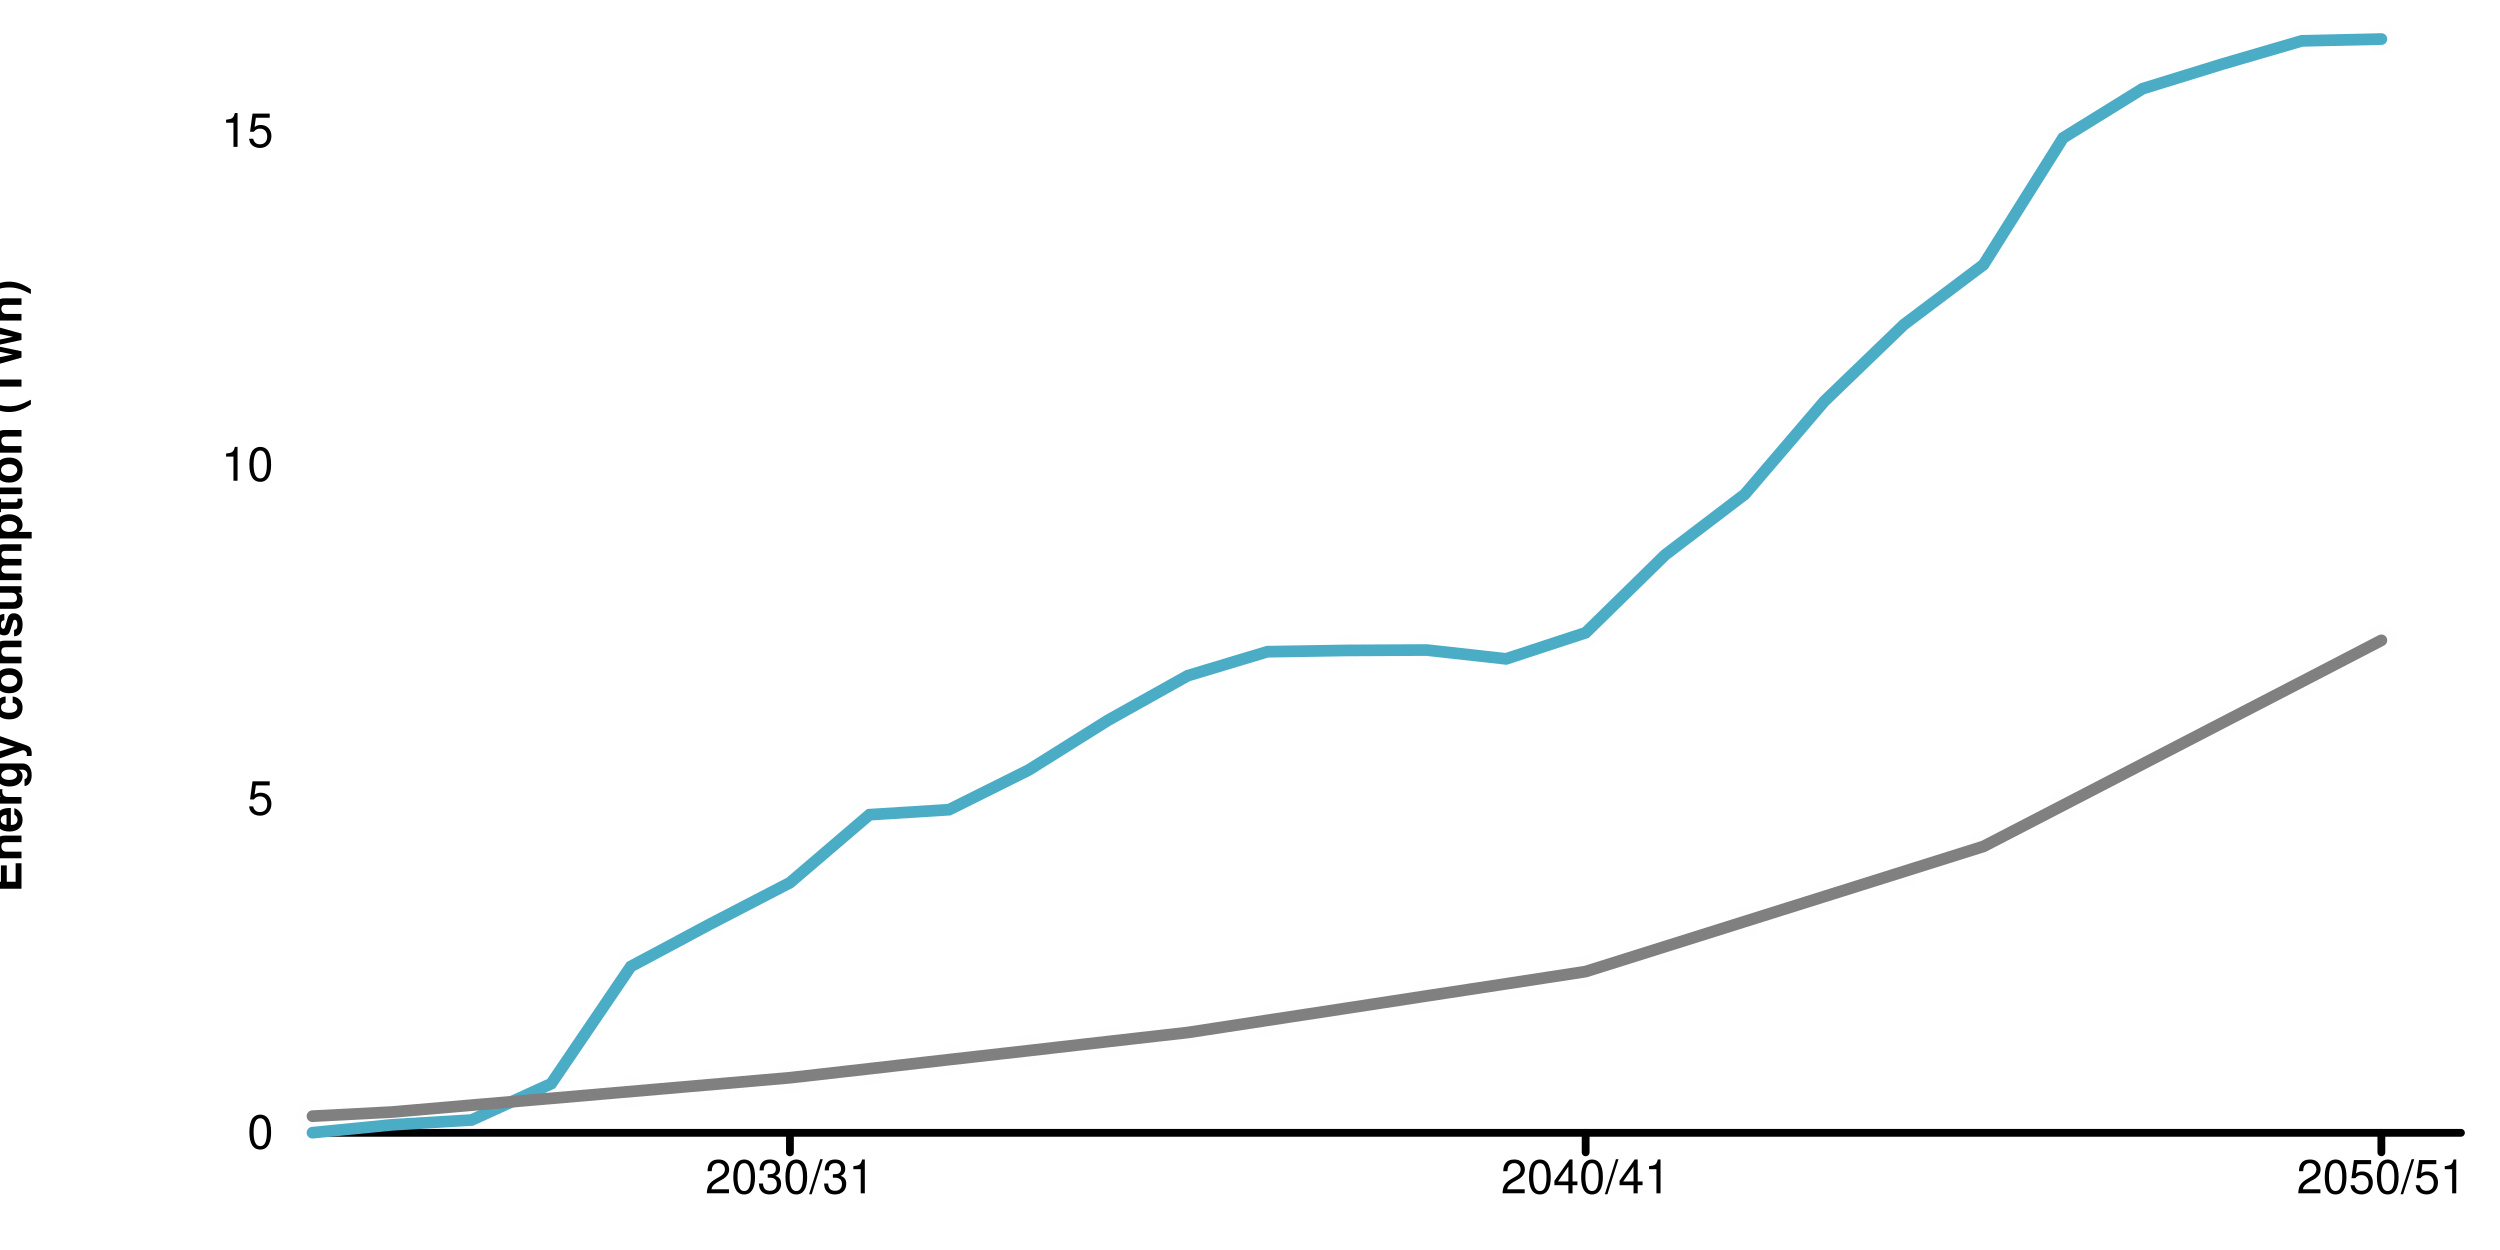
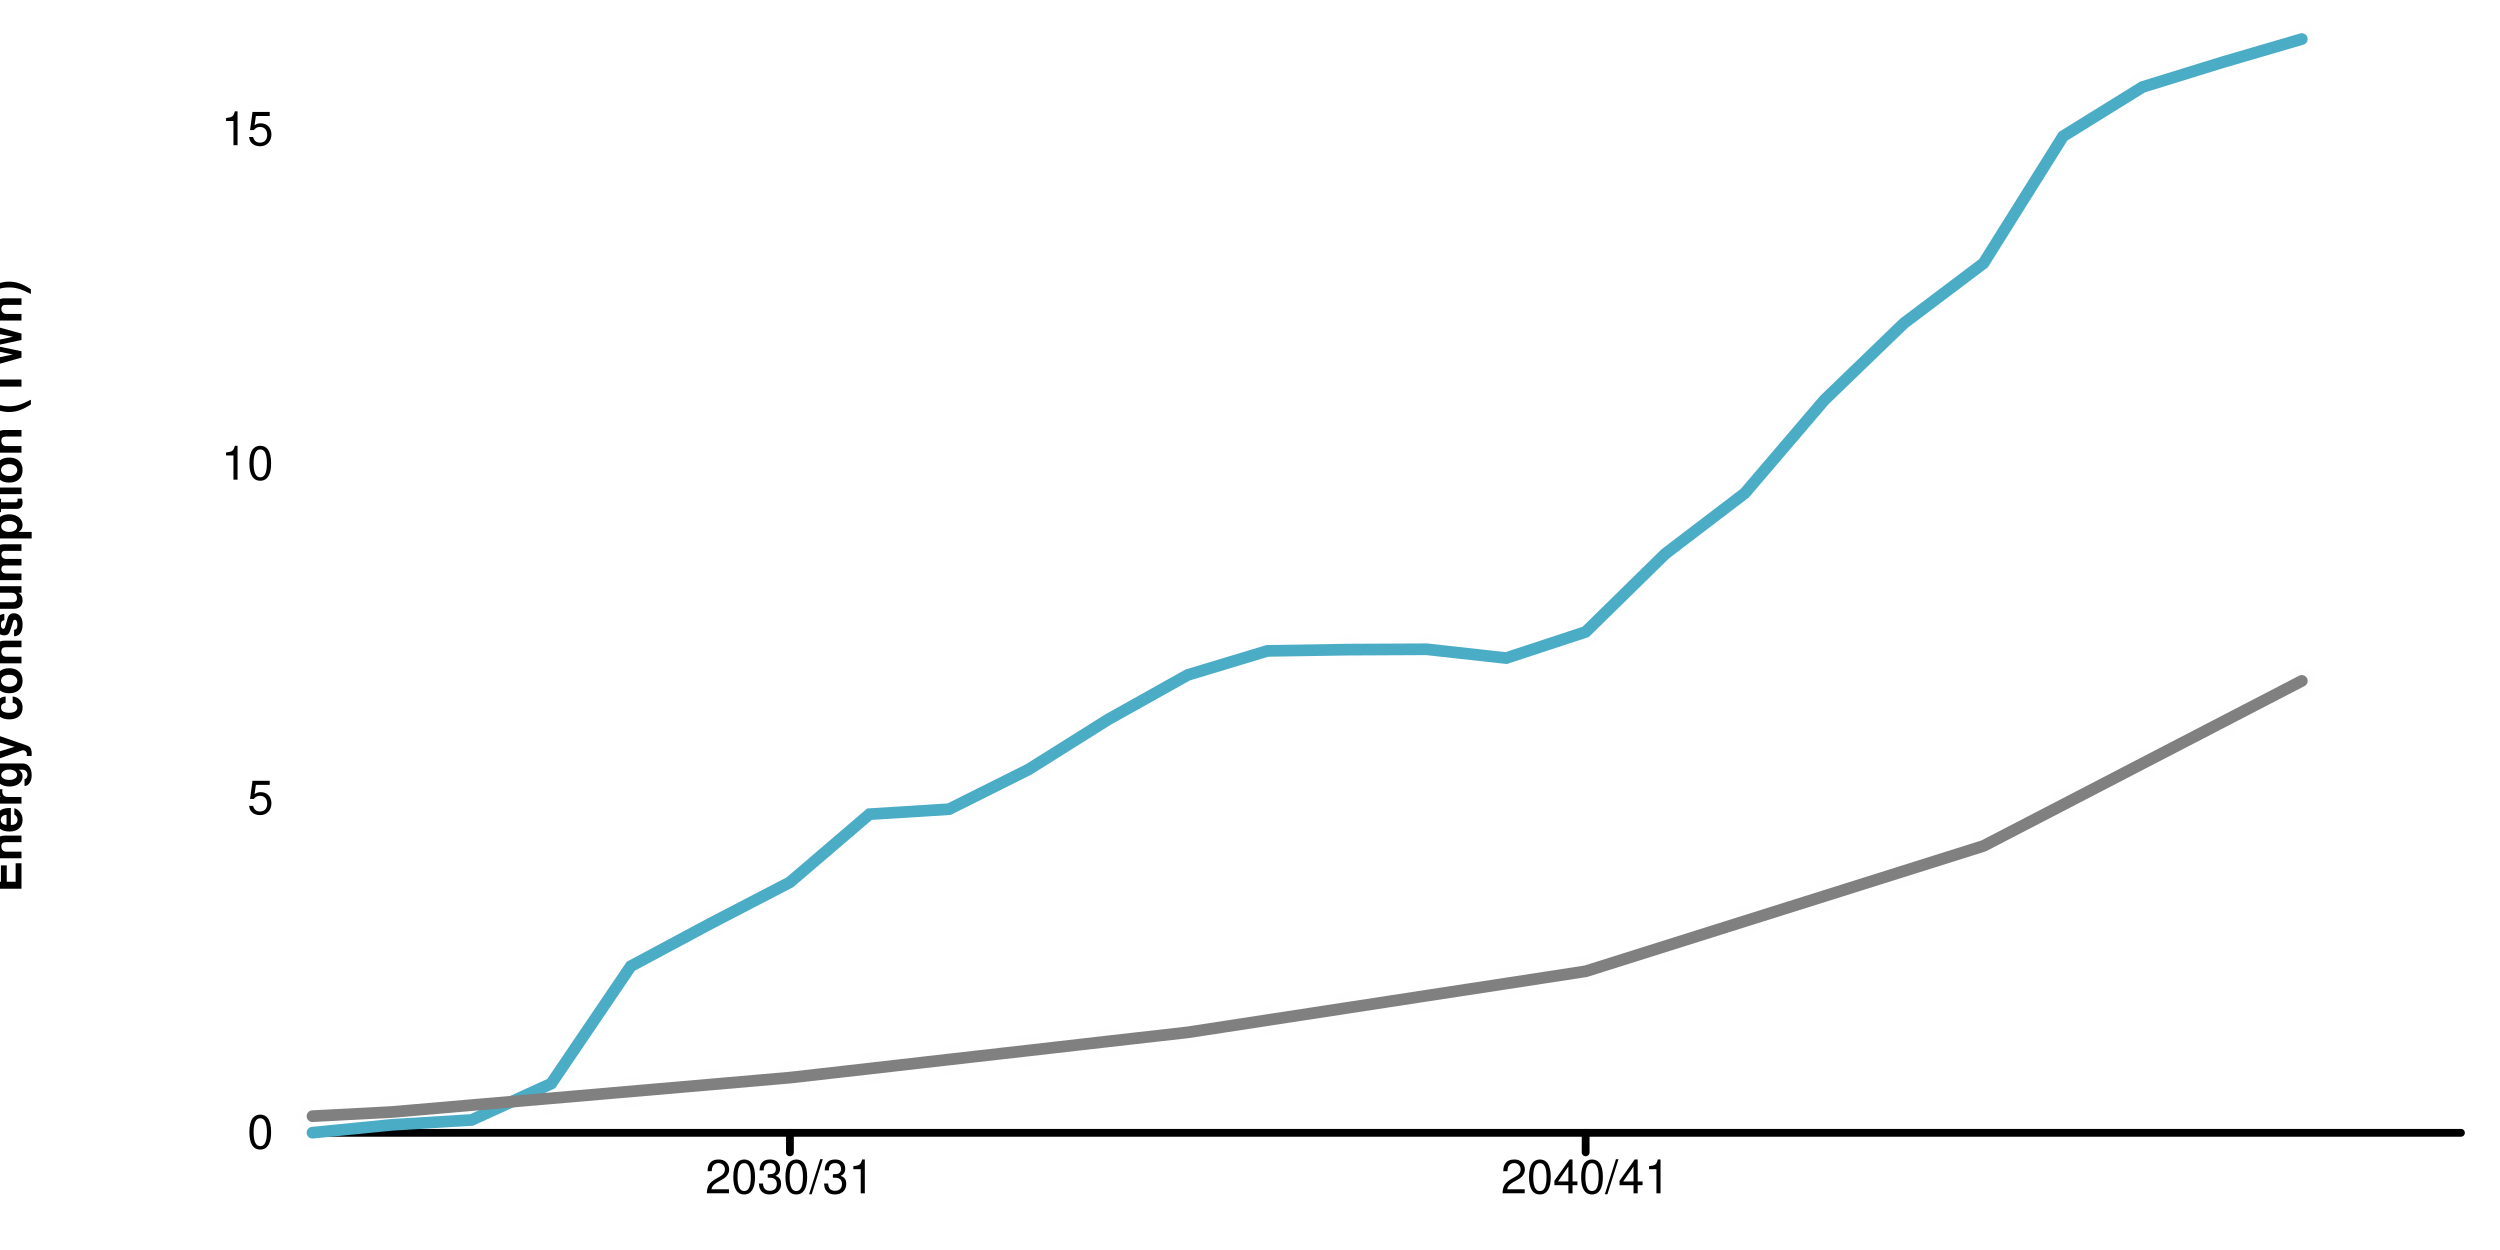
<svg xmlns="http://www.w3.org/2000/svg" width="640" height="320" viewBox="0 0 640 320" preserveAspectRatio="xMinYMin meet" overflow="visible" class="oi-chart-main" data-type="line-chart">
  <defs>
    <style>
	.series path.line { fill-opacity: 0; }
	.series path.line.dotted { stroke-dasharray: 12 20 }
	.series:hover path.line, .series.on path.line { stroke-width: 5; }
	.series .marker { opacity:0.01; }
	.series:hover .marker, .series.active .marker, .series .marker.selected { opacity:1!important; }
	.series .marker:hover, .series .marker.on { r: 6px!important; fill: black; }
	.grid { font-family: "Helvetica Neue",Helvetica,Arial,"Lucida Grande",sans-serif; }
	.grid line { stroke: rgb(0,0,0); stroke-width: 2; stroke-linecap: round; }
	.grid.grid-x text { text-anchor: middle; dominant-baseline: hanging; transform: translateY(10px); }
	.grid.grid-y text { text-anchor: end; dominant-baseline: middle; transform: translateX(-10px); }
	</style>
  </defs>
  <g class="grid grid-y">
    <line x1="80" y1="290" x2="630" y2="290" data-left="80" />
    <text x="80" y="290" text-anchor="end">0</text>
-     <text x="80" y="204.53" text-anchor="end">5</text>
-     <text x="80" y="119.06" text-anchor="end">10</text>
-     <text x="80" y="33.59" text-anchor="end">15</text>
+     <text x="80" y="204.389" text-anchor="end">5</text>
+     <text x="80" y="118.778" text-anchor="end">10</text>
+     <text x="80" y="33.166" text-anchor="end">15</text>
    <text style="text-anchor:middle;dominant-baseline:hanging;font-weight:bold;transform: translateY(150px) rotate(-90deg);">Energy consumption (TWh)</text>
  </g>
  <g class="grid grid-x">
    <line class="tick" x1="202.222" y1="290" x2="202.222" y2="295" />
    <text x="202.222" y="290" text-anchor="middle">2030/31</text>
    <line class="tick" x1="405.926" y1="290" x2="405.926" y2="295" />
    <text x="405.926" y="290" text-anchor="middle">2040/41</text>
-     <line class="tick" x1="609.63" y1="290" x2="609.63" y2="295" />
-     <text x="609.63" y="290" text-anchor="middle">2050/51</text>
    <text style="text-anchor:middle;dominant-baseline:hanging;font-weight:bold;transform: translateY(150px) rotate(-90deg);" />
  </g>
  <g class="data-layer" role="table">
    <g data-scenario="electrolysers" class="series series-1" tabindex="0" role="row" aria-label="Series: Electrolysers" data-series="1">
-       <path d="M 80.00,289.97L 100.37,287.95L 120.74,286.72L 141.11,277.42L 161.48,247.42L 181.85,236.53L 202.22,225.97L 222.59,208.56L 242.96,207.28L 263.33,197.13L 283.70,184.36L 304.07,172.97L 324.44,166.84L 344.81,166.51L 365.19,166.41L 385.56,168.67L 405.93,161.98L 426.30,142.03L 446.67,126.53L 467.04,102.72L 487.41,83.09L 507.78,67.76L 528.15,35.30L 548.52,22.70L 568.89,16.41L 589.26,10.46L 609.63,10.00" id="Electrolysers" class="line" stroke="#4BACC6" stroke-width="3" stroke-linecap="round" />
+       <path d="M 80.00,289.97L 100.37,287.95L 120.74,286.71L 141.11,277.40L 161.48,247.35L 181.85,236.44L 202.22,225.86L 222.59,208.43L 242.96,207.15L 263.33,196.97L 283.70,184.18L 304.07,172.78L 324.44,166.63L 344.81,166.31L 365.19,166.21L 385.56,168.47L 405.93,161.77L 426.30,141.79L 446.67,126.26L 467.04,102.41L 487.41,82.75L 507.78,67.39L 528.15,34.88L 548.52,22.26L 568.89,15.96L 589.26,10.00" id="Electrolysers" class="line" stroke="#4BACC6" stroke-width="3" stroke-linecap="round" />
      <circle class="marker" cx="80.00" cy="289.97" data-y="0.002" data-x="2024/25" data-i="0" data-series="1" r="4" fill="#4BACC6" roll="cell" />
      <circle class="marker" cx="100.37" cy="287.95" data-y="0.120" data-x="2025/26" data-i="1" data-series="1" r="4" fill="#4BACC6" roll="cell" />
-       <circle class="marker" cx="120.74" cy="286.72" data-y="0.192" data-x="2026/27" data-i="2" data-series="1" r="4" fill="#4BACC6" roll="cell" />
-       <circle class="marker" cx="141.11" cy="277.42" data-y="0.736" data-x="2027/28" data-i="3" data-series="1" r="4" fill="#4BACC6" roll="cell" />
-       <circle class="marker" cx="161.48" cy="247.42" data-y="2.491" data-x="2028/29" data-i="4" data-series="1" r="4" fill="#4BACC6" roll="cell" />
-       <circle class="marker" cx="181.85" cy="236.53" data-y="3.128" data-x="2029/30" data-i="5" data-series="1" r="4" fill="#4BACC6" roll="cell" />
-       <circle class="marker" cx="202.22" cy="225.97" data-y="3.746" data-x="2030/31" data-i="6" data-series="1" r="4" fill="#4BACC6" roll="cell" />
-       <circle class="marker" cx="222.59" cy="208.56" data-y="4.764" data-x="2031/32" data-i="7" data-series="1" r="4" fill="#4BACC6" roll="cell" />
-       <circle class="marker" cx="242.96" cy="207.28" data-y="4.839" data-x="2032/33" data-i="8" data-series="1" r="4" fill="#4BACC6" roll="cell" />
-       <circle class="marker" cx="263.33" cy="197.13" data-y="5.433" data-x="2033/34" data-i="9" data-series="1" r="4" fill="#4BACC6" roll="cell" />
-       <circle class="marker" cx="283.70" cy="184.36" data-y="6.180" data-x="2034/35" data-i="10" data-series="1" r="4" fill="#4BACC6" roll="cell" />
-       <circle class="marker" cx="304.07" cy="172.97" data-y="6.846" data-x="2035/36" data-i="11" data-series="1" r="4" fill="#4BACC6" roll="cell" />
-       <circle class="marker" cx="324.44" cy="166.84" data-y="7.205" data-x="2036/37" data-i="12" data-series="1" r="4" fill="#4BACC6" roll="cell" />
-       <circle class="marker" cx="344.81" cy="166.51" data-y="7.224" data-x="2037/38" data-i="13" data-series="1" r="4" fill="#4BACC6" roll="cell" />
-       <circle class="marker" cx="365.19" cy="166.41" data-y="7.230" data-x="2038/39" data-i="14" data-series="1" r="4" fill="#4BACC6" roll="cell" />
-       <circle class="marker" cx="385.56" cy="168.67" data-y="7.098" data-x="2039/40" data-i="15" data-series="1" r="4" fill="#4BACC6" roll="cell" />
-       <circle class="marker" cx="405.93" cy="161.98" data-y="7.489" data-x="2040/41" data-i="16" data-series="1" r="4" fill="#4BACC6" roll="cell" />
-       <circle class="marker" cx="426.30" cy="142.03" data-y="8.656" data-x="2041/42" data-i="17" data-series="1" r="4" fill="#4BACC6" roll="cell" />
-       <circle class="marker" cx="446.67" cy="126.53" data-y="9.563" data-x="2042/43" data-i="18" data-series="1" r="4" fill="#4BACC6" roll="cell" />
-       <circle class="marker" cx="467.04" cy="102.72" data-y="10.956" data-x="2043/44" data-i="19" data-series="1" r="4" fill="#4BACC6" roll="cell" />
-       <circle class="marker" cx="487.41" cy="83.09" data-y="12.104" data-x="2044/45" data-i="20" data-series="1" r="4" fill="#4BACC6" roll="cell" />
-       <circle class="marker" cx="507.78" cy="67.76" data-y="13.001" data-x="2045/46" data-i="21" data-series="1" r="4" fill="#4BACC6" roll="cell" />
-       <circle class="marker" cx="528.15" cy="35.30" data-y="14.900" data-x="2046/47" data-i="22" data-series="1" r="4" fill="#4BACC6" roll="cell" />
-       <circle class="marker" cx="548.52" cy="22.70" data-y="15.637" data-x="2047/48" data-i="23" data-series="1" r="4" fill="#4BACC6" roll="cell" />
-       <circle class="marker" cx="568.89" cy="16.41" data-y="16.005" data-x="2048/49" data-i="24" data-series="1" r="4" fill="#4BACC6" roll="cell" />
-       <circle class="marker" cx="589.26" cy="10.46" data-y="16.353" data-x="2049/50" data-i="25" data-series="1" r="4" fill="#4BACC6" roll="cell" />
-       <circle class="marker" cx="609.63" cy="10.00" data-y="16.380" data-x="2050/51" data-i="26" data-series="1" r="4" fill="#4BACC6" roll="cell" />
+       <circle class="marker" cx="120.74" cy="286.71" data-y="0.192" data-x="2026/27" data-i="2" data-series="1" r="4" fill="#4BACC6" roll="cell" />
+       <circle class="marker" cx="141.11" cy="277.40" data-y="0.736" data-x="2027/28" data-i="3" data-series="1" r="4" fill="#4BACC6" roll="cell" />
+       <circle class="marker" cx="161.48" cy="247.35" data-y="2.491" data-x="2028/29" data-i="4" data-series="1" r="4" fill="#4BACC6" roll="cell" />
+       <circle class="marker" cx="181.85" cy="236.44" data-y="3.128" data-x="2029/30" data-i="5" data-series="1" r="4" fill="#4BACC6" roll="cell" />
+       <circle class="marker" cx="202.22" cy="225.86" data-y="3.746" data-x="2030/31" data-i="6" data-series="1" r="4" fill="#4BACC6" roll="cell" />
+       <circle class="marker" cx="222.59" cy="208.43" data-y="4.764" data-x="2031/32" data-i="7" data-series="1" r="4" fill="#4BACC6" roll="cell" />
+       <circle class="marker" cx="242.96" cy="207.15" data-y="4.839" data-x="2032/33" data-i="8" data-series="1" r="4" fill="#4BACC6" roll="cell" />
+       <circle class="marker" cx="263.33" cy="196.97" data-y="5.433" data-x="2033/34" data-i="9" data-series="1" r="4" fill="#4BACC6" roll="cell" />
+       <circle class="marker" cx="283.70" cy="184.18" data-y="6.180" data-x="2034/35" data-i="10" data-series="1" r="4" fill="#4BACC6" roll="cell" />
+       <circle class="marker" cx="304.07" cy="172.78" data-y="6.846" data-x="2035/36" data-i="11" data-series="1" r="4" fill="#4BACC6" roll="cell" />
+       <circle class="marker" cx="324.44" cy="166.63" data-y="7.205" data-x="2036/37" data-i="12" data-series="1" r="4" fill="#4BACC6" roll="cell" />
+       <circle class="marker" cx="344.81" cy="166.31" data-y="7.224" data-x="2037/38" data-i="13" data-series="1" r="4" fill="#4BACC6" roll="cell" />
+       <circle class="marker" cx="365.19" cy="166.21" data-y="7.230" data-x="2038/39" data-i="14" data-series="1" r="4" fill="#4BACC6" roll="cell" />
+       <circle class="marker" cx="385.56" cy="168.47" data-y="7.098" data-x="2039/40" data-i="15" data-series="1" r="4" fill="#4BACC6" roll="cell" />
+       <circle class="marker" cx="405.93" cy="161.77" data-y="7.489" data-x="2040/41" data-i="16" data-series="1" r="4" fill="#4BACC6" roll="cell" />
+       <circle class="marker" cx="426.30" cy="141.79" data-y="8.656" data-x="2041/42" data-i="17" data-series="1" r="4" fill="#4BACC6" roll="cell" />
+       <circle class="marker" cx="446.67" cy="126.26" data-y="9.563" data-x="2042/43" data-i="18" data-series="1" r="4" fill="#4BACC6" roll="cell" />
+       <circle class="marker" cx="467.04" cy="102.41" data-y="10.956" data-x="2043/44" data-i="19" data-series="1" r="4" fill="#4BACC6" roll="cell" />
+       <circle class="marker" cx="487.41" cy="82.75" data-y="12.104" data-x="2044/45" data-i="20" data-series="1" r="4" fill="#4BACC6" roll="cell" />
+       <circle class="marker" cx="507.78" cy="67.39" data-y="13.001" data-x="2045/46" data-i="21" data-series="1" r="4" fill="#4BACC6" roll="cell" />
+       <circle class="marker" cx="528.15" cy="34.88" data-y="14.900" data-x="2046/47" data-i="22" data-series="1" r="4" fill="#4BACC6" roll="cell" />
+       <circle class="marker" cx="548.52" cy="22.26" data-y="15.637" data-x="2047/48" data-i="23" data-series="1" r="4" fill="#4BACC6" roll="cell" />
+       <circle class="marker" cx="568.89" cy="15.96" data-y="16.005" data-x="2048/49" data-i="24" data-series="1" r="4" fill="#4BACC6" roll="cell" />
+       <circle class="marker" cx="589.26" cy="10.00" data-y="16.353" data-x="2049/50" data-i="25" data-series="1" r="4" fill="#4BACC6" roll="cell" />
    </g>
    <g data-scenario="large-industry-fuel-switching" class="series series-2" tabindex="0" role="row" aria-label="Series: Large industry Fuel Switching" data-series="2">
-       <path d="M 80.00,285.74L 100.37,284.68L 120.74,282.92L 141.11,281.18L 161.48,279.42L 181.85,277.66L 202.22,275.90L 222.59,273.59L 242.96,271.26L 263.33,268.96L 283.70,266.63L 304.07,264.32L 324.44,261.20L 344.81,258.09L 365.19,254.96L 385.56,251.85L 405.93,248.72L 426.30,242.31L 446.67,235.90L 467.04,229.50L 487.41,223.09L 507.78,216.68L 528.15,206.14L 548.52,195.59L 568.89,185.04L 589.26,174.50L 609.63,163.93" id="Large industry Fuel Switching" class="line" stroke="#808080" stroke-width="3" stroke-linecap="round" />
+       <path d="M 80.00,285.74L 100.37,284.67L 120.74,282.91L 141.11,281.16L 161.48,279.40L 181.85,277.64L 202.22,275.87L 222.59,273.56L 242.96,271.23L 263.33,268.92L 283.70,266.59L 304.07,264.28L 324.44,261.15L 344.81,258.03L 365.19,254.90L 385.56,251.78L 405.93,248.65L 426.30,242.23L 446.67,235.81L 467.04,229.40L 487.41,222.98L 507.78,216.56L 528.15,206.00L 548.52,195.43L 568.89,184.87L 589.26,174.31" id="Large industry Fuel Switching" class="line" stroke="#808080" stroke-width="3" stroke-linecap="round" />
      <circle class="marker" cx="80.00" cy="285.74" data-y="0.249" data-x="2024/25" data-i="0" data-series="2" r="4" fill="#808080" roll="cell" />
-       <circle class="marker" cx="100.37" cy="284.68" data-y="0.311" data-x="2025/26" data-i="1" data-series="2" r="4" fill="#808080" roll="cell" />
-       <circle class="marker" cx="120.74" cy="282.92" data-y="0.414" data-x="2026/27" data-i="2" data-series="2" r="4" fill="#808080" roll="cell" />
-       <circle class="marker" cx="141.11" cy="281.18" data-y="0.516" data-x="2027/28" data-i="3" data-series="2" r="4" fill="#808080" roll="cell" />
-       <circle class="marker" cx="161.48" cy="279.42" data-y="0.619" data-x="2028/29" data-i="4" data-series="2" r="4" fill="#808080" roll="cell" />
-       <circle class="marker" cx="181.85" cy="277.66" data-y="0.722" data-x="2029/30" data-i="5" data-series="2" r="4" fill="#808080" roll="cell" />
-       <circle class="marker" cx="202.22" cy="275.90" data-y="0.825" data-x="2030/31" data-i="6" data-series="2" r="4" fill="#808080" roll="cell" />
-       <circle class="marker" cx="222.59" cy="273.59" data-y="0.960" data-x="2031/32" data-i="7" data-series="2" r="4" fill="#808080" roll="cell" />
-       <circle class="marker" cx="242.96" cy="271.26" data-y="1.096" data-x="2032/33" data-i="8" data-series="2" r="4" fill="#808080" roll="cell" />
-       <circle class="marker" cx="263.33" cy="268.96" data-y="1.231" data-x="2033/34" data-i="9" data-series="2" r="4" fill="#808080" roll="cell" />
-       <circle class="marker" cx="283.70" cy="266.63" data-y="1.367" data-x="2034/35" data-i="10" data-series="2" r="4" fill="#808080" roll="cell" />
-       <circle class="marker" cx="304.07" cy="264.32" data-y="1.502" data-x="2035/36" data-i="11" data-series="2" r="4" fill="#808080" roll="cell" />
-       <circle class="marker" cx="324.44" cy="261.20" data-y="1.685" data-x="2036/37" data-i="12" data-series="2" r="4" fill="#808080" roll="cell" />
-       <circle class="marker" cx="344.81" cy="258.09" data-y="1.867" data-x="2037/38" data-i="13" data-series="2" r="4" fill="#808080" roll="cell" />
-       <circle class="marker" cx="365.19" cy="254.96" data-y="2.050" data-x="2038/39" data-i="14" data-series="2" r="4" fill="#808080" roll="cell" />
-       <circle class="marker" cx="385.56" cy="251.85" data-y="2.232" data-x="2039/40" data-i="15" data-series="2" r="4" fill="#808080" roll="cell" />
-       <circle class="marker" cx="405.93" cy="248.72" data-y="2.415" data-x="2040/41" data-i="16" data-series="2" r="4" fill="#808080" roll="cell" />
-       <circle class="marker" cx="426.30" cy="242.31" data-y="2.790" data-x="2041/42" data-i="17" data-series="2" r="4" fill="#808080" roll="cell" />
-       <circle class="marker" cx="446.67" cy="235.90" data-y="3.165" data-x="2042/43" data-i="18" data-series="2" r="4" fill="#808080" roll="cell" />
-       <circle class="marker" cx="467.04" cy="229.50" data-y="3.539" data-x="2043/44" data-i="19" data-series="2" r="4" fill="#808080" roll="cell" />
-       <circle class="marker" cx="487.41" cy="223.09" data-y="3.914" data-x="2044/45" data-i="20" data-series="2" r="4" fill="#808080" roll="cell" />
-       <circle class="marker" cx="507.78" cy="216.68" data-y="4.289" data-x="2045/46" data-i="21" data-series="2" r="4" fill="#808080" roll="cell" />
-       <circle class="marker" cx="528.15" cy="206.14" data-y="4.906" data-x="2046/47" data-i="22" data-series="2" r="4" fill="#808080" roll="cell" />
-       <circle class="marker" cx="548.52" cy="195.59" data-y="5.523" data-x="2047/48" data-i="23" data-series="2" r="4" fill="#808080" roll="cell" />
-       <circle class="marker" cx="568.89" cy="185.04" data-y="6.140" data-x="2048/49" data-i="24" data-series="2" r="4" fill="#808080" roll="cell" />
-       <circle class="marker" cx="589.26" cy="174.50" data-y="6.757" data-x="2049/50" data-i="25" data-series="2" r="4" fill="#808080" roll="cell" />
-       <circle class="marker" cx="609.63" cy="163.93" data-y="7.375" data-x="2050/51" data-i="26" data-series="2" r="4" fill="#808080" roll="cell" />
+       <circle class="marker" cx="100.37" cy="284.67" data-y="0.311" data-x="2025/26" data-i="1" data-series="2" r="4" fill="#808080" roll="cell" />
+       <circle class="marker" cx="120.74" cy="282.91" data-y="0.414" data-x="2026/27" data-i="2" data-series="2" r="4" fill="#808080" roll="cell" />
+       <circle class="marker" cx="141.11" cy="281.16" data-y="0.516" data-x="2027/28" data-i="3" data-series="2" r="4" fill="#808080" roll="cell" />
+       <circle class="marker" cx="161.48" cy="279.40" data-y="0.619" data-x="2028/29" data-i="4" data-series="2" r="4" fill="#808080" roll="cell" />
+       <circle class="marker" cx="181.85" cy="277.64" data-y="0.722" data-x="2029/30" data-i="5" data-series="2" r="4" fill="#808080" roll="cell" />
+       <circle class="marker" cx="202.22" cy="275.87" data-y="0.825" data-x="2030/31" data-i="6" data-series="2" r="4" fill="#808080" roll="cell" />
+       <circle class="marker" cx="222.59" cy="273.56" data-y="0.960" data-x="2031/32" data-i="7" data-series="2" r="4" fill="#808080" roll="cell" />
+       <circle class="marker" cx="242.96" cy="271.23" data-y="1.096" data-x="2032/33" data-i="8" data-series="2" r="4" fill="#808080" roll="cell" />
+       <circle class="marker" cx="263.33" cy="268.92" data-y="1.231" data-x="2033/34" data-i="9" data-series="2" r="4" fill="#808080" roll="cell" />
+       <circle class="marker" cx="283.70" cy="266.59" data-y="1.367" data-x="2034/35" data-i="10" data-series="2" r="4" fill="#808080" roll="cell" />
+       <circle class="marker" cx="304.07" cy="264.28" data-y="1.502" data-x="2035/36" data-i="11" data-series="2" r="4" fill="#808080" roll="cell" />
+       <circle class="marker" cx="324.44" cy="261.15" data-y="1.685" data-x="2036/37" data-i="12" data-series="2" r="4" fill="#808080" roll="cell" />
+       <circle class="marker" cx="344.81" cy="258.03" data-y="1.867" data-x="2037/38" data-i="13" data-series="2" r="4" fill="#808080" roll="cell" />
+       <circle class="marker" cx="365.19" cy="254.90" data-y="2.050" data-x="2038/39" data-i="14" data-series="2" r="4" fill="#808080" roll="cell" />
+       <circle class="marker" cx="385.56" cy="251.78" data-y="2.232" data-x="2039/40" data-i="15" data-series="2" r="4" fill="#808080" roll="cell" />
+       <circle class="marker" cx="405.93" cy="248.65" data-y="2.415" data-x="2040/41" data-i="16" data-series="2" r="4" fill="#808080" roll="cell" />
+       <circle class="marker" cx="426.30" cy="242.23" data-y="2.790" data-x="2041/42" data-i="17" data-series="2" r="4" fill="#808080" roll="cell" />
+       <circle class="marker" cx="446.67" cy="235.81" data-y="3.165" data-x="2042/43" data-i="18" data-series="2" r="4" fill="#808080" roll="cell" />
+       <circle class="marker" cx="467.04" cy="229.40" data-y="3.539" data-x="2043/44" data-i="19" data-series="2" r="4" fill="#808080" roll="cell" />
+       <circle class="marker" cx="487.41" cy="222.98" data-y="3.914" data-x="2044/45" data-i="20" data-series="2" r="4" fill="#808080" roll="cell" />
+       <circle class="marker" cx="507.78" cy="216.56" data-y="4.289" data-x="2045/46" data-i="21" data-series="2" r="4" fill="#808080" roll="cell" />
+       <circle class="marker" cx="528.15" cy="206.00" data-y="4.906" data-x="2046/47" data-i="22" data-series="2" r="4" fill="#808080" roll="cell" />
+       <circle class="marker" cx="548.52" cy="195.43" data-y="5.523" data-x="2047/48" data-i="23" data-series="2" r="4" fill="#808080" roll="cell" />
+       <circle class="marker" cx="568.89" cy="184.87" data-y="6.140" data-x="2048/49" data-i="24" data-series="2" r="4" fill="#808080" roll="cell" />
+       <circle class="marker" cx="589.26" cy="174.31" data-y="6.757" data-x="2049/50" data-i="25" data-series="2" r="4" fill="#808080" roll="cell" />
    </g>
  </g>
</svg>
